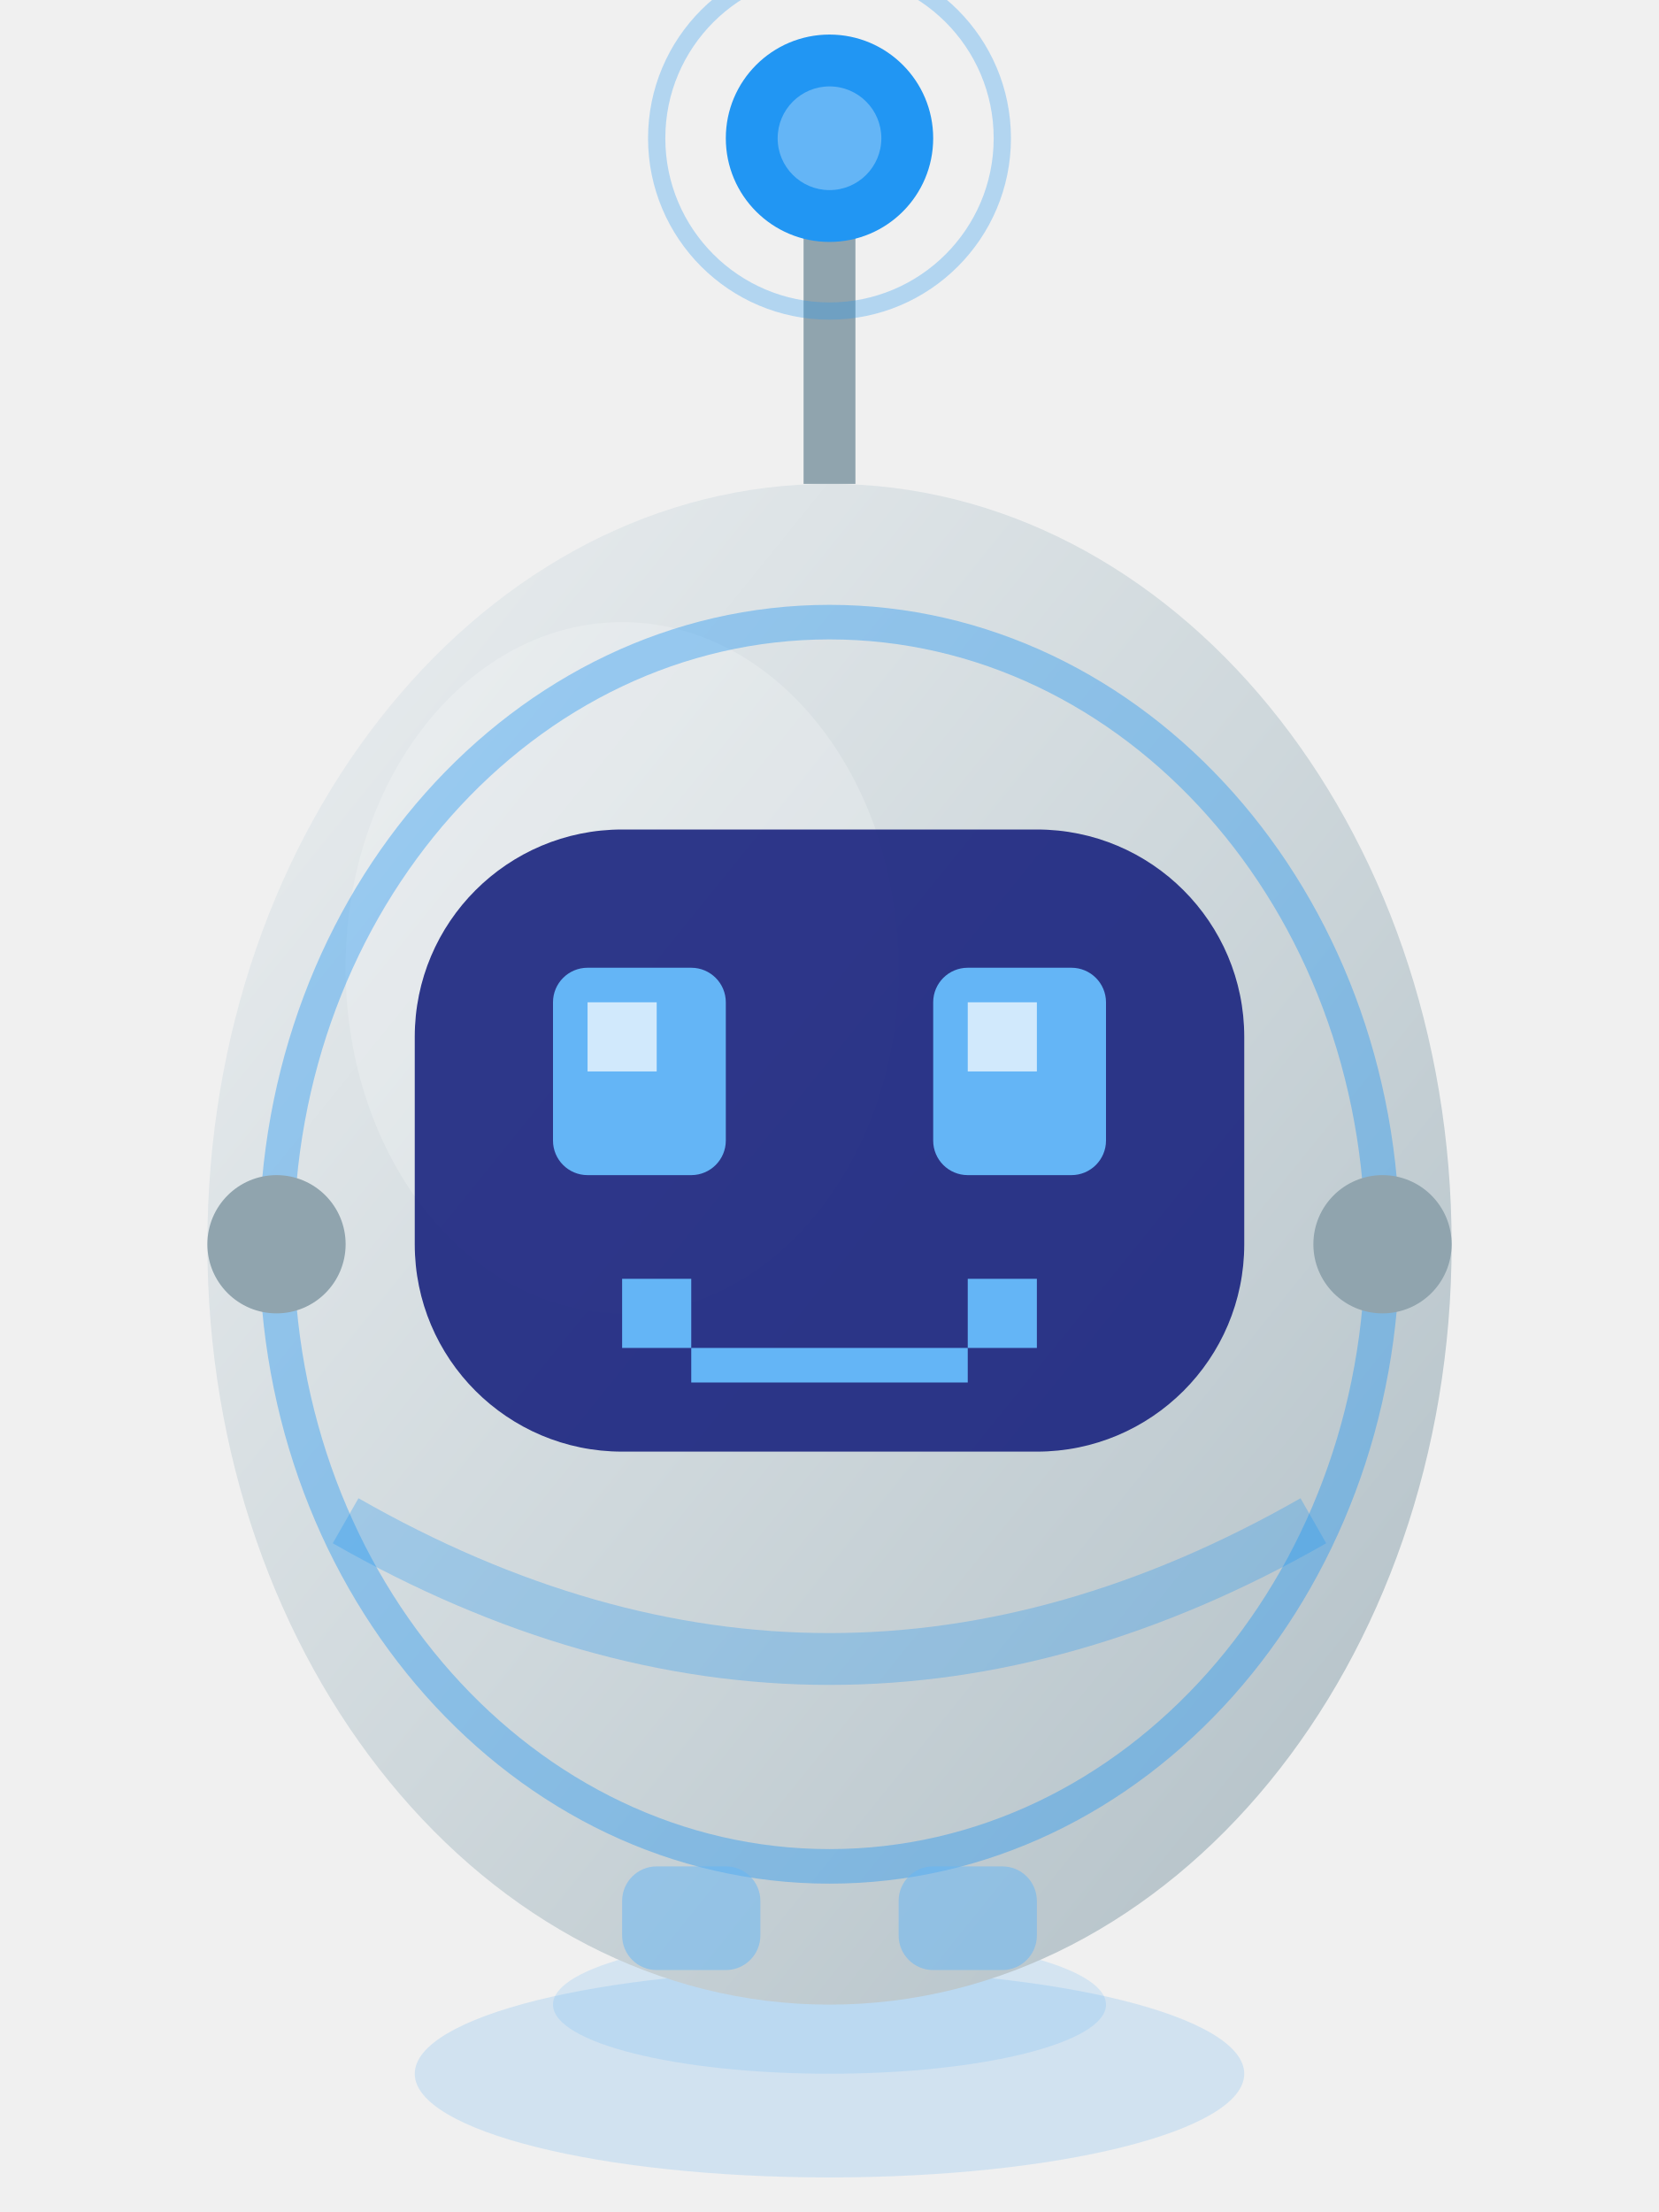
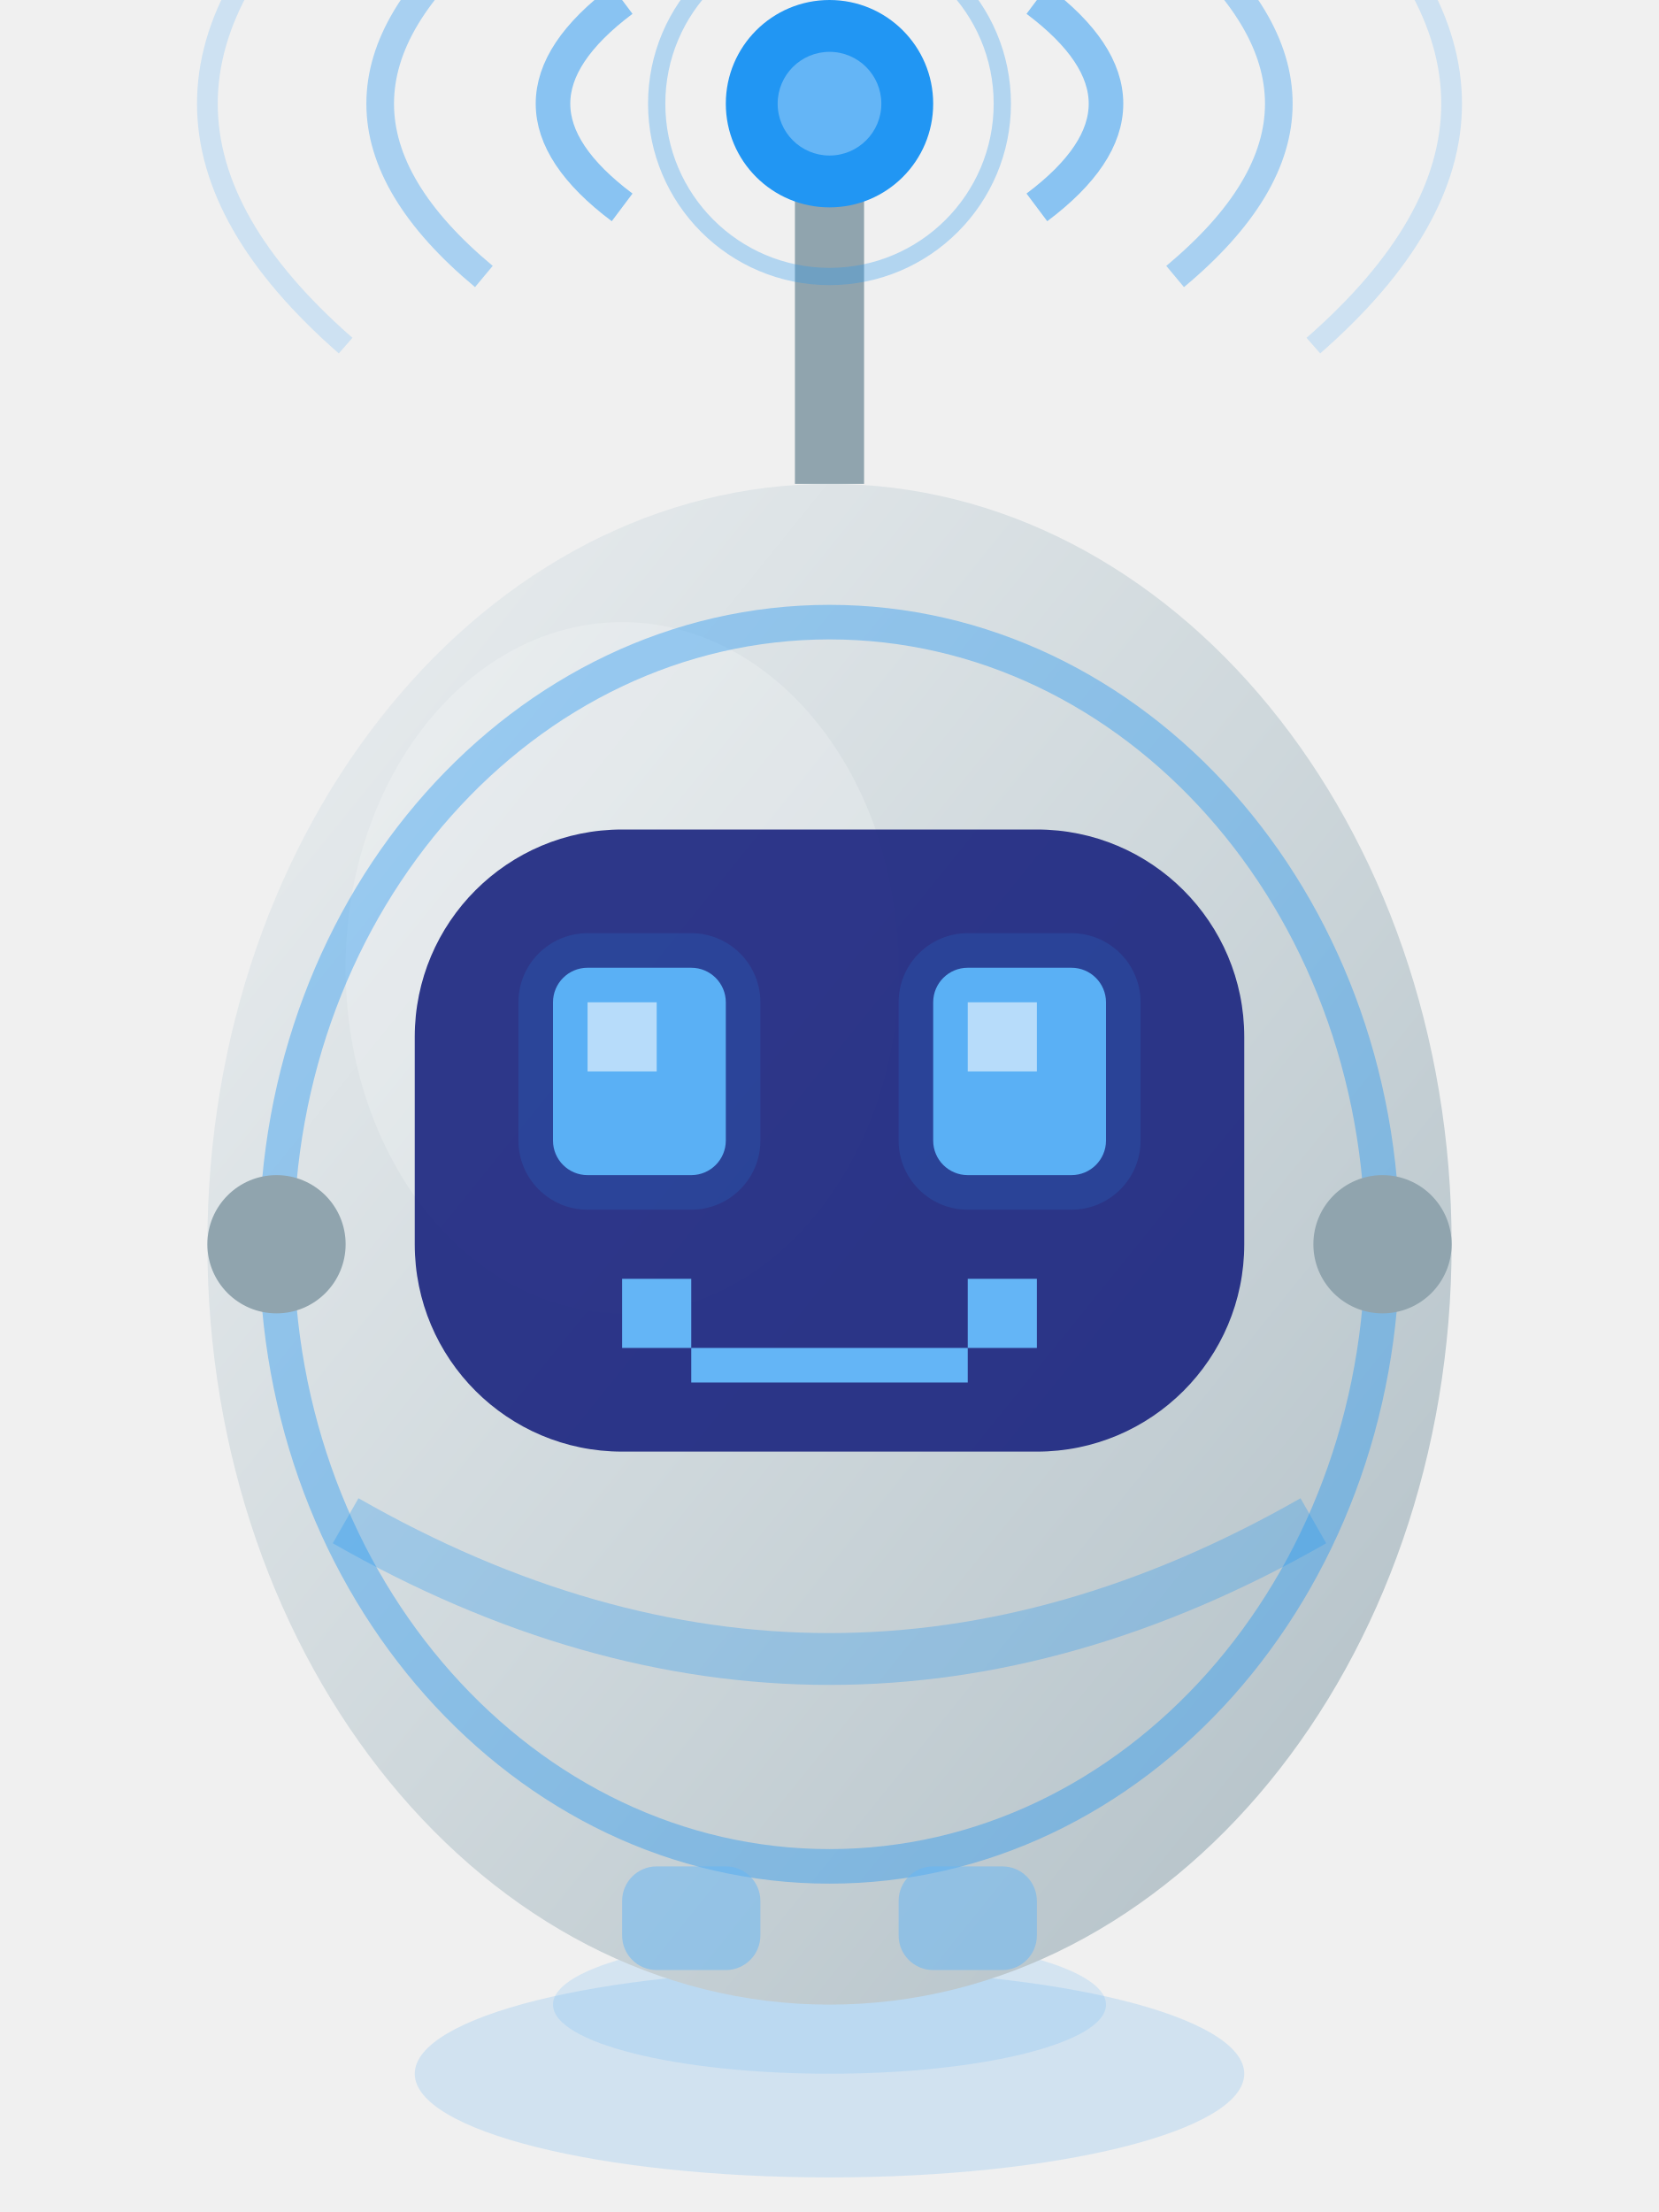
<svg xmlns="http://www.w3.org/2000/svg" viewBox="0 0 48 64" width="48" height="64">
  <ellipse cx="24" cy="60" rx="12" ry="3" fill="#2196F3" opacity="0.15" />
  <ellipse cx="24" cy="58" rx="8" ry="2" fill="#64B5F6" opacity="0.2" />
  <ellipse cx="24" cy="36" rx="18" ry="22" fill="url(#arviGrad)" />
  <defs>
    <linearGradient id="arviGrad" x1="0%" y1="0%" x2="100%" y2="100%">
      <stop offset="0%" stop-color="#ECEFF1" />
      <stop offset="50%" stop-color="#CFD8DC" />
      <stop offset="100%" stop-color="#B0BEC5" />
    </linearGradient>
  </defs>
  <ellipse cx="18" cy="28" rx="8" ry="10" fill="white" opacity="0.2" />
  <ellipse cx="24" cy="36" rx="16" ry="18" fill="none" stroke="#2196F3" stroke-width="1" opacity="0.4" />
  <path d="M10,44 Q24,52 38,44" fill="none" stroke="#2196F3" stroke-width="1.5" opacity="0.3" />
  <rect x="12" y="24" width="24" height="18" rx="6" fill="#1A237E" opacity="0.9" />
  <rect x="16" y="28" width="5" height="6" rx="1" fill="#64B5F6" />
  <rect x="27" y="28" width="5" height="6" rx="1" fill="#64B5F6" />
  <rect x="17" y="29" width="2" height="2" fill="white" opacity="0.7" />
  <rect x="28" y="29" width="2" height="2" fill="white" opacity="0.7" />
+   <rect x="15" y="27" width="7" height="8" rx="2" fill="#2196F3" opacity="0.15" />
+   <rect x="26" y="27" width="7" height="8" rx="2" fill="#2196F3" opacity="0.15" />
  <rect x="18" y="37" width="2" height="2" fill="#64B5F6" />
  <rect x="20" y="39" width="8" height="1" fill="#64B5F6" />
  <rect x="28" y="37" width="2" height="2" fill="#64B5F6" />
-   <line x1="24" y1="14" x2="24" y2="6" stroke="#90A4AE" stroke-width="1.5" />
-   <circle cx="24" cy="4" r="3" fill="#2196F3" />
-   <circle cx="24" cy="4" r="1.5" fill="#64B5F6" />
-   <circle cx="24" cy="4" r="5" fill="none" stroke="#2196F3" stroke-width="0.5" opacity="0.3" />
+   <line x1="24" y1="14" x2="24" y2="4" stroke="#90A4AE" stroke-width="2" />
+   <circle cx="24" cy="3" r="3" fill="#2196F3" />
+   <circle cx="24" cy="3" r="1.5" fill="#64B5F6" />
+   <path d="M30,6 Q34,3 30,0" fill="none" stroke="#2196F3" stroke-width="1" opacity="0.5" />
+   <path d="M34,8 Q40,3 34,-2" fill="none" stroke="#2196F3" stroke-width="0.8" opacity="0.35" />
+   <path d="M38,10 Q46,3 38,-4" fill="none" stroke="#64B5F6" stroke-width="0.6" opacity="0.25" />
+   <path d="M18,6 Q14,3 18,0" fill="none" stroke="#2196F3" stroke-width="1" opacity="0.5" />
+   <path d="M14,8 Q8,3 14,-2" fill="none" stroke="#2196F3" stroke-width="0.8" opacity="0.35" />
+   <path d="M10,10 Q2,3 10,-4" fill="none" stroke="#64B5F6" stroke-width="0.6" opacity="0.25" />
+   <circle cx="24" cy="3" r="5" fill="none" stroke="#2196F3" stroke-width="0.5" opacity="0.3" />
  <circle cx="8" cy="36" r="2" fill="#90A4AE" />
  <circle cx="40" cy="36" r="2" fill="#90A4AE" />
  <rect x="18" y="54" width="4" height="3" rx="1" fill="#64B5F6" opacity="0.5" />
  <rect x="26" y="54" width="4" height="3" rx="1" fill="#64B5F6" opacity="0.5" />
</svg>
